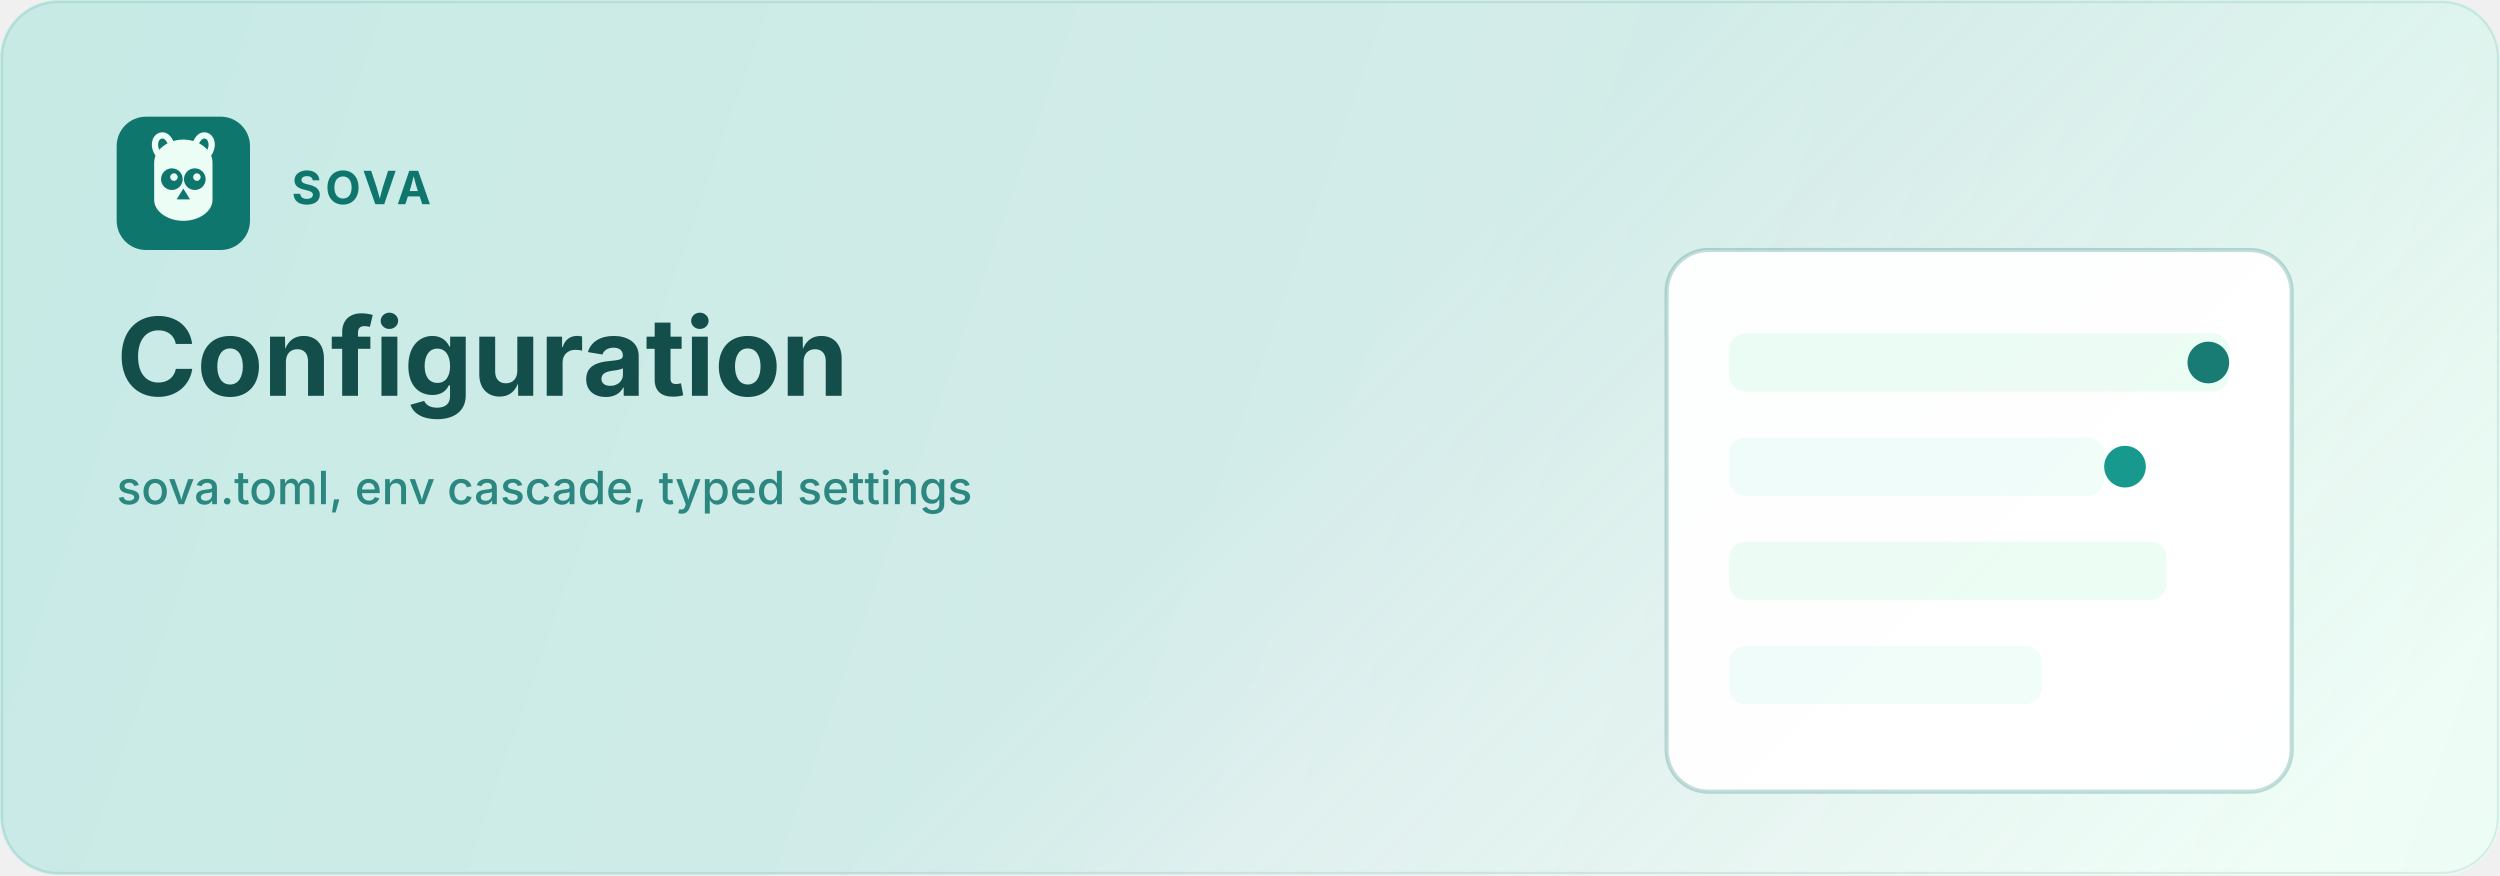
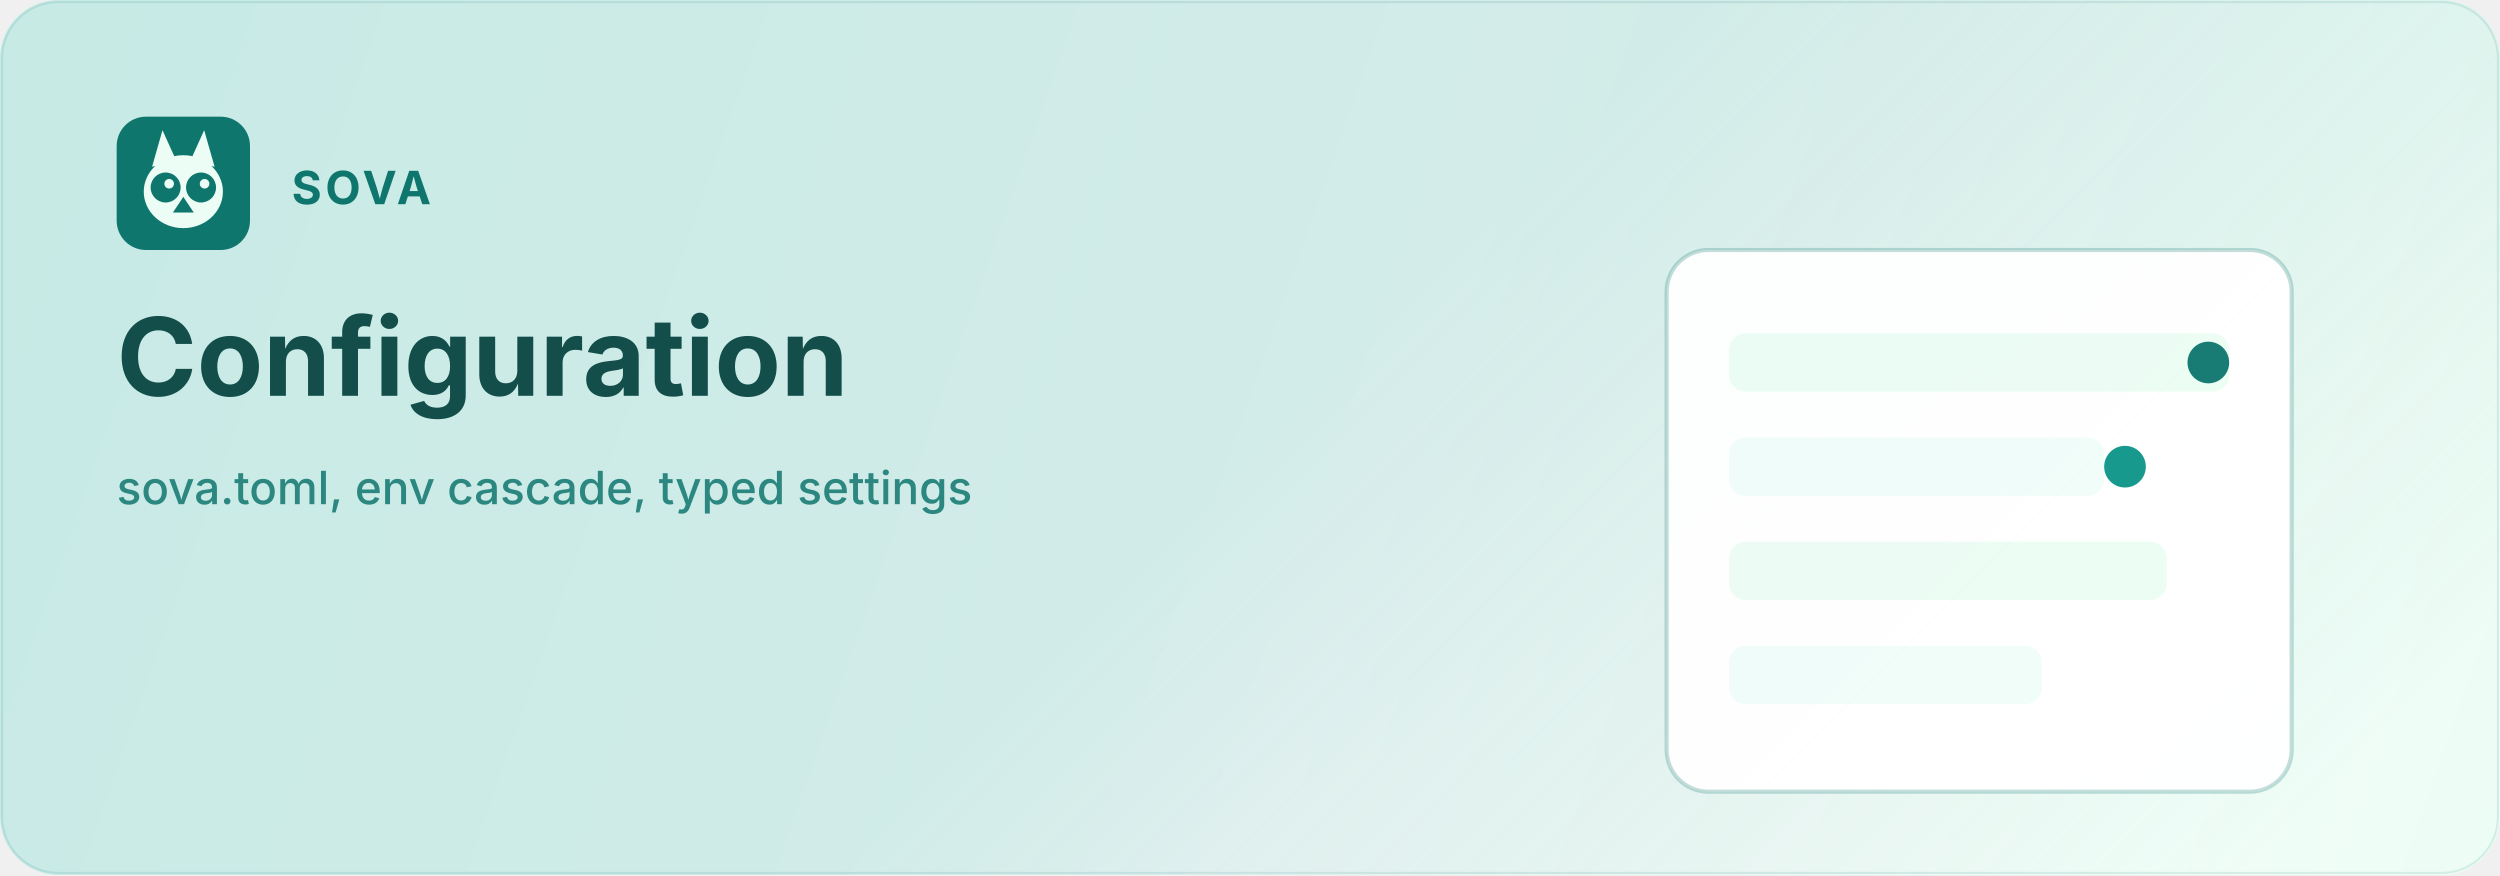
<svg xmlns="http://www.w3.org/2000/svg" width="1200" height="420" viewBox="0 0 1200 420" fill="none">
  <defs>
    <linearGradient id="bg" x1="0" y1="0" x2="1200" y2="420" gradientUnits="userSpaceOnUse">
      <stop stop-color="#f0fdfa" />
      <stop offset="0.55" stop-color="#ffffff" />
      <stop offset="1" stop-color="#ecfdf5" />
    </linearGradient>
    <linearGradient id="glow" x1="780" y1="40" x2="1120" y2="380" gradientUnits="userSpaceOnUse">
      <stop stop-color="#0d9488" stop-opacity="0.18" />
      <stop offset="1" stop-color="#0f766e" stop-opacity="0" />
    </linearGradient>
  </defs>
  <rect width="1200" height="420" rx="28" fill="url(#bg)" />
  <rect width="1200" height="420" rx="28" fill="url(#glow)" />
  <rect x="1" y="1" width="1198" height="418" rx="27" stroke="#0f766e" stroke-opacity="0.12" />
  <g transform="translate(56,56)">
    <rect width="64" height="64" rx="14.08" fill="#0f766e" />
-     <path d="M18 22c0-6 6.5-11 14-11s14 5 14 11v18c0 5.5-6.5 10-14 10s-14-4.5-14-10V22z" fill="#ecfdf5" />
-     <path d="M20 18c-3-4-1.5-9 2-9 2 0 3.5 2 4.5 5M44 18c3-4 1.5-9-2-9-2 0-3.5 2-4.5 5" stroke="#ecfdf5" stroke-width="3" stroke-linecap="round" fill="none" />
-     <circle cx="26.5" cy="30" r="5.2" fill="#0f766e" />
-     <circle cx="37.5" cy="30" r="5.2" fill="#0f766e" />
-     <circle cx="27.5" cy="29" r="1.8" fill="#ecfdf5" />
-     <circle cx="38.5" cy="29" r="1.8" fill="#ecfdf5" />
-     <path d="M32 34.5l3.2 5.2h-6.4L32 34.5z" fill="#0f766e" />
+     <path d="M17 24L22 6.5L29 22Z" fill="#ecfdf5" />
+     <path d="M47 24L42 6.5L35 22Z" fill="#ecfdf5" />
+     <ellipse cx="32" cy="36" rx="19" ry="17.5" fill="#ecfdf5" />
+     <circle cx="23.5" cy="34" r="7.2" fill="#0f766e" />
+     <circle cx="40.5" cy="34" r="7.2" fill="#0f766e" />
+     <circle cx="25.2" cy="32.2" r="2.3" fill="#ecfdf5" />
+     <circle cx="42.2" cy="32.2" r="2.3" fill="#ecfdf5" />
+     <path d="M32 38.5L37 46H27L32 38.5Z" fill="#0f766e" />
  </g>
  <text x="140" y="98" fill="#0f766e" font-family="ui-sans-serif, system-ui, -apple-system, Segoe UI, sans-serif" font-size="22" font-weight="700" letter-spacing="0.08em">SOVA</text>
  <text x="56" y="190" fill="#134e4a" font-family="ui-sans-serif, system-ui, -apple-system, Segoe UI, sans-serif" font-size="52" font-weight="750">Configuration</text>
  <text x="56" y="242" fill="#0f766e" font-family="ui-sans-serif, system-ui, -apple-system, Segoe UI, sans-serif" font-size="22" font-weight="500" opacity="0.85">sova.toml, env cascade, typed settings</text>
  <g transform="translate(720,70)" opacity="0.95">
    <rect x="80" y="50" width="300" height="260" rx="20" fill="white" stroke="#0f766e" stroke-opacity="0.25" stroke-width="2" />
    <rect x="110" y="90" width="240" height="28" rx="8" fill="#ecfdf5" />
    <rect x="110" y="140" width="180" height="28" rx="8" fill="#f0fdfa" />
    <rect x="110" y="190" width="210" height="28" rx="8" fill="#ecfdf5" />
    <rect x="110" y="240" width="150" height="28" rx="8" fill="#f0fdfa" />
    <circle cx="340" cy="104" r="10" fill="#0f766e" />
    <circle cx="300" cy="154" r="10" fill="#0d9488" />
  </g>
</svg>
